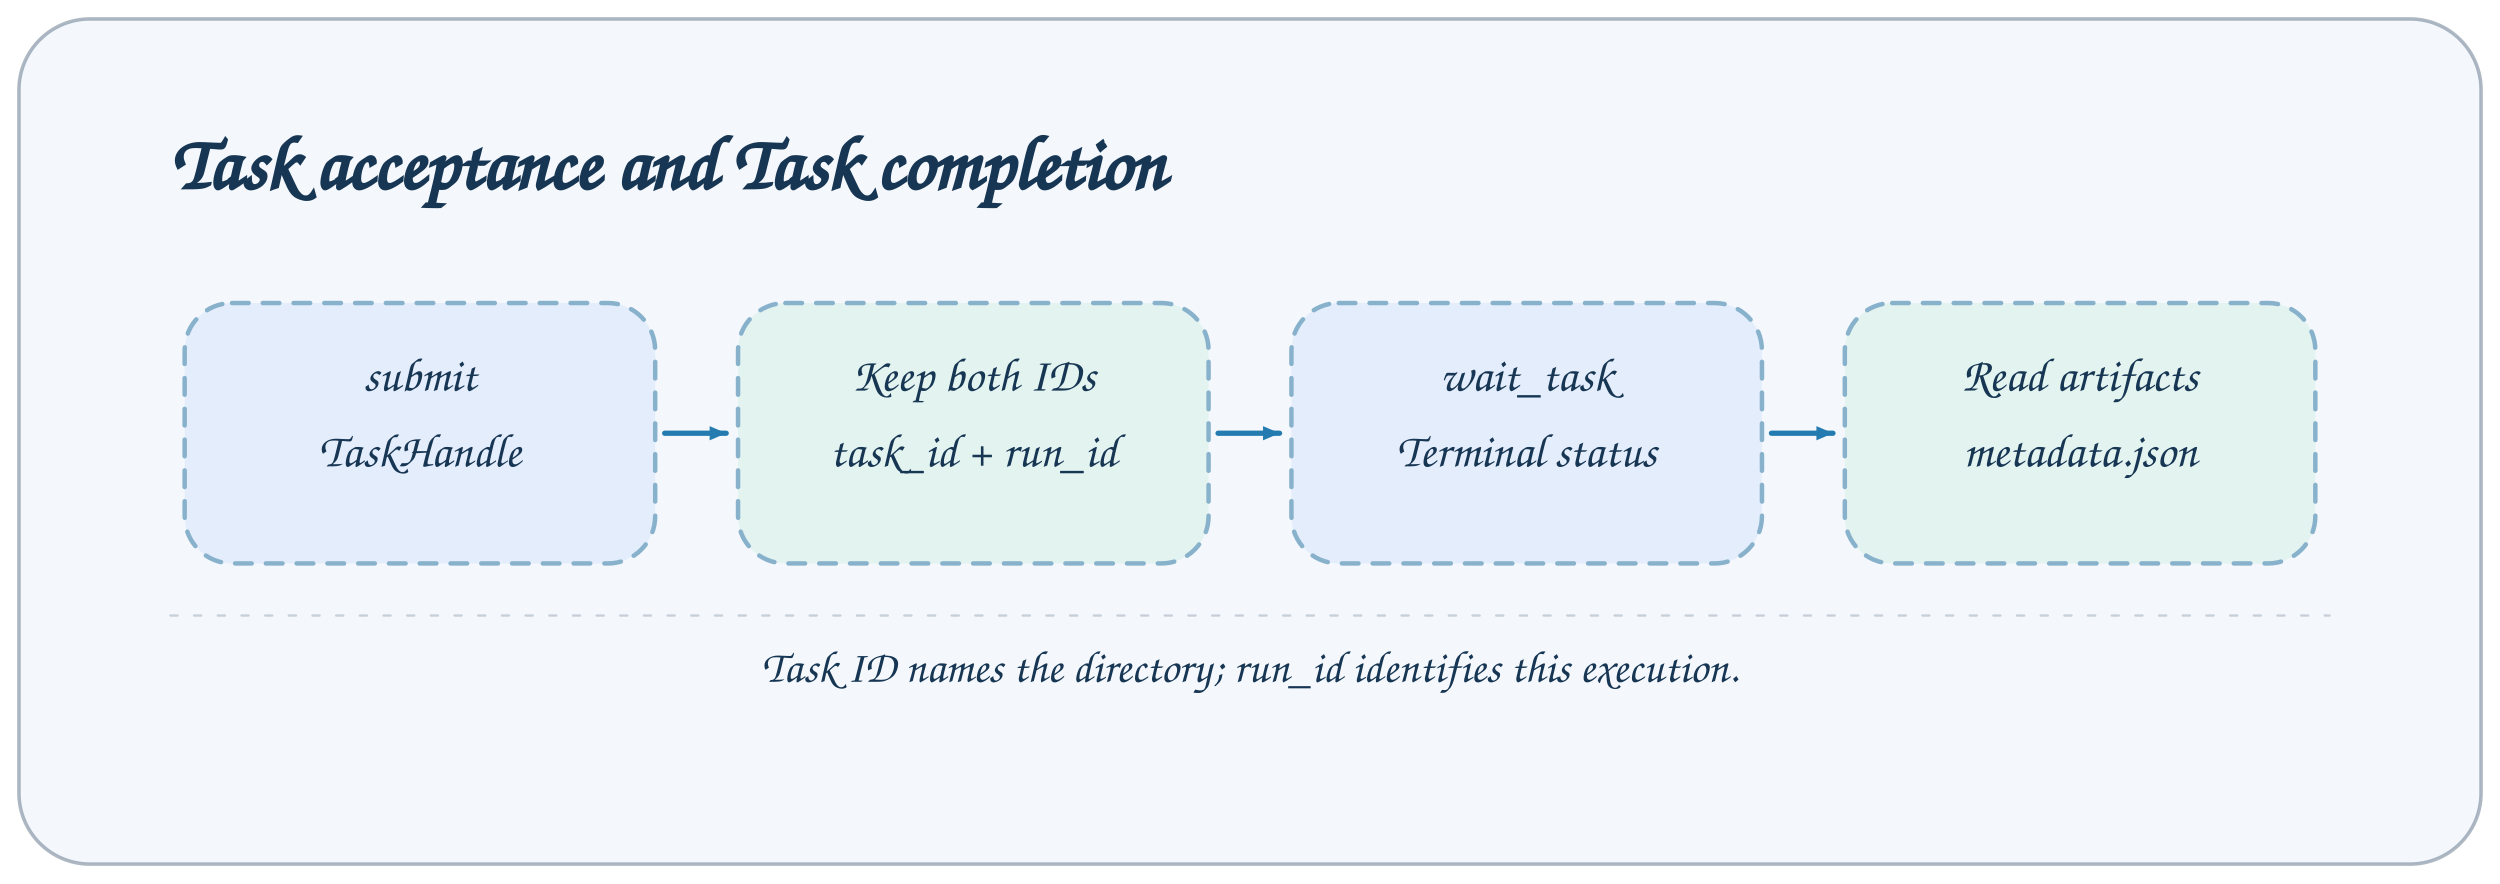
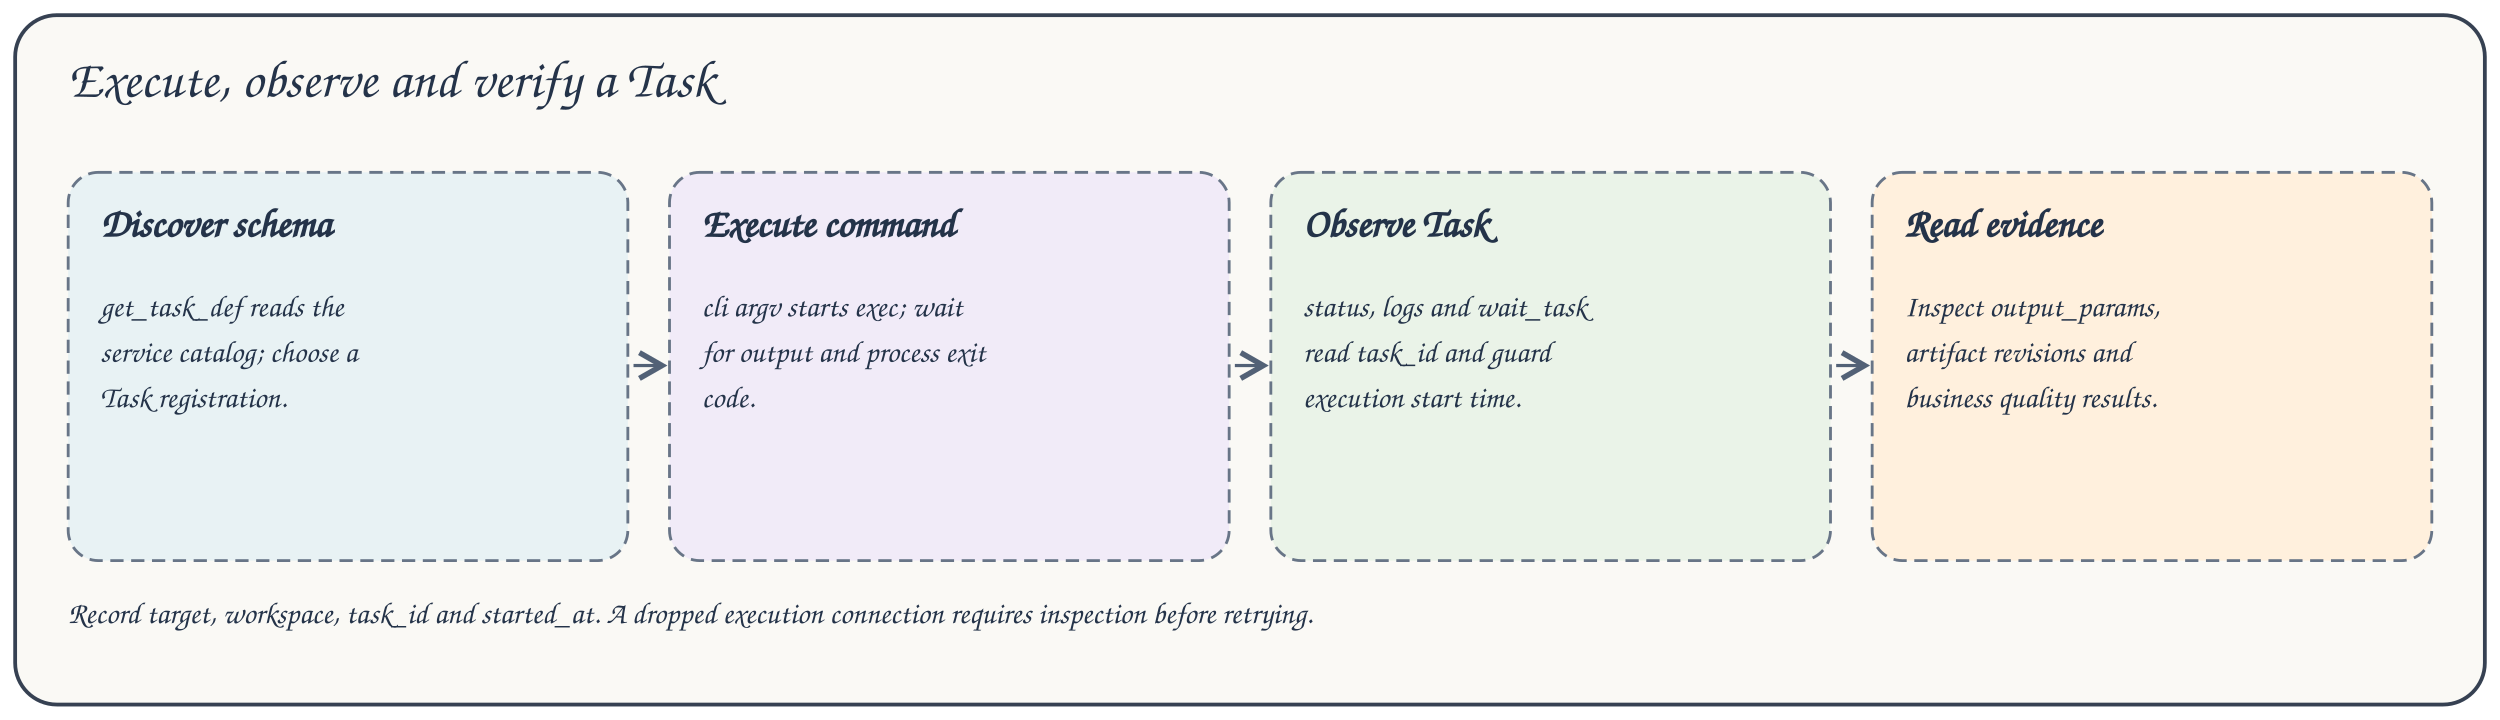
- <svg xmlns="http://www.w3.org/2000/svg" width="1056" height="373" viewBox="0 0 1056 373" role="img" aria-labelledby="title desc" aria-label="Task acceptance and Task completion">
+ <svg xmlns="http://www.w3.org/2000/svg" width="1320" height="380" viewBox="0 0 1320 380" role="img" aria-labelledby="title desc">
  <defs>
-     <marker id="arrow" viewBox="0 0 8 6" refX="7" refY="3" markerWidth="8" markerHeight="6" markerUnits="userSpaceOnUse" orient="auto-start-reverse">
-       <path d="M 0 0 L 7 3 L 0 6 z" fill="#247baf" />
+     <marker id="arrow" markerWidth="10" markerHeight="10" refX="8" refY="5" orient="auto">
+       <path d="M1 1 L8 5 L1 9" fill="none" stroke="#526176" stroke-width="1.7" />
    </marker>
  </defs>
-   <rect x="8" y="8" width="1040.0" height="357.0" rx="30" fill="#f4f8fc" stroke="#173653" stroke-width="1.5" stroke-linejoin="round" stroke-opacity="0.35" />
-   <g transform="translate(28 28)" font-family="'Comic Sans MS', 'Chalkboard SE', 'Comic Neue', cursive" data-diagram-content="true">
-     <g font-family="'Comic Sans MS', 'Chalkboard SE', 'Comic Neue', cursive" fill="#173653">
-       <text text-anchor="start" x="44" y="52" font-size="32" font-weight="700">Task acceptance and Task completion</text>
-       <rect x="50.0" y="100" width="198.75" height="110" rx="20" fill="#e4edfc" stroke="#88b2cc" stroke-width="1.9" stroke-dasharray="7 6" stroke-linecap="round" />
-       <text x="149.375" y="137" text-anchor="middle" font-size="20">submit</text>
-       <text x="149.375" y="169" text-anchor="middle" font-size="20">TaskHandle</text>
-       <path stroke-linecap="round" stroke-linejoin="round" d="M252.75 155H278.75" stroke="#247baf" stroke-width="2.2" marker-end="url(#arrow)" fill="none" />
-       <rect x="283.75" y="100" width="198.75" height="110" rx="20" fill="#e2f3f0" stroke="#88b2cc" stroke-width="1.9" stroke-dasharray="7 6" stroke-linecap="round" />
-       <text x="383.125" y="137" text-anchor="middle" font-size="20">Keep both IDs</text>
-       <text x="383.125" y="169" text-anchor="middle" font-size="20">task_id + run_id</text>
-       <path stroke-linecap="round" stroke-linejoin="round" d="M486.5 155H512.5" stroke="#247baf" stroke-width="2.2" marker-end="url(#arrow)" fill="none" />
-       <rect x="517.5" y="100" width="198.75" height="110" rx="20" fill="#e4edfc" stroke="#88b2cc" stroke-width="1.9" stroke-dasharray="7 6" stroke-linecap="round" />
-       <text x="616.875" y="137" text-anchor="middle" font-size="20">wait_task</text>
-       <text x="616.875" y="169" text-anchor="middle" font-size="20">Terminal status</text>
-       <path stroke-linecap="round" stroke-linejoin="round" d="M720.25 155H746.25" stroke="#247baf" stroke-width="2.2" marker-end="url(#arrow)" fill="none" />
-       <rect x="751.25" y="100" width="198.75" height="110" rx="20" fill="#e2f3f0" stroke="#88b2cc" stroke-width="1.9" stroke-dasharray="7 6" stroke-linecap="round" />
-       <text x="850.625" y="137" text-anchor="middle" font-size="20">Read artifacts</text>
-       <text x="850.625" y="169" text-anchor="middle" font-size="20">metadata.json</text>
-       <text x="500.0" y="260.0" font-size="19" text-anchor="middle">Task ID names the directory; run_id identifies this execution.</text>
-     </g>
-     <path d="M 44 232 H 956" fill="none" stroke="#173653" stroke-opacity="0.2" stroke-width="1" stroke-dasharray="3 7" stroke-linecap="round" />
+   <rect x="8" y="8" width="1304" height="364" rx="22" fill="#faf9f5" stroke="#364152" stroke-width="2" />
+   <g font-family="Comic Sans MS, Chalkboard SE, Comic Neue, cursive" fill="#243349">
+     <text x="36" y="51" font-size="28">Execute, observe and verify a Task</text>
+     <rect x="36.0" y="91" width="295.5" height="205" rx="16" fill="#e8f2f4" stroke="#687587" stroke-width="1.5" stroke-dasharray="7 4" />
+     <text x="53.0" y="125" font-size="21" font-weight="bold">Discover schema</text>
+     <text x="53.0" y="167" font-size="16">get_task_def reads the</text>
+     <text x="53.0" y="191" font-size="16">service catalog; choose a</text>
+     <text x="53.0" y="215" font-size="16">Task registration.</text>
+     <path d="M334.5 193 H349.5" fill="none" stroke="#526176" stroke-width="1.7" marker-end="url(#arrow)" />
+     <rect x="353.5" y="91" width="295.5" height="205" rx="16" fill="#f1ebf8" stroke="#687587" stroke-width="1.5" stroke-dasharray="7 4" />
+     <text x="370.5" y="125" font-size="21" font-weight="bold">Execute command</text>
+     <text x="370.5" y="167" font-size="16">cli argv starts exec; wait</text>
+     <text x="370.5" y="191" font-size="16">for output and process exit</text>
+     <text x="370.5" y="215" font-size="16">code.</text>
+     <path d="M652.0 193 H667.0" fill="none" stroke="#526176" stroke-width="1.7" marker-end="url(#arrow)" />
+     <rect x="671.0" y="91" width="295.5" height="205" rx="16" fill="#eaf3e8" stroke="#687587" stroke-width="1.5" stroke-dasharray="7 4" />
+     <text x="688.0" y="125" font-size="21" font-weight="bold">Observe Task</text>
+     <text x="688.0" y="167" font-size="16">status, logs and wait_task</text>
+     <text x="688.0" y="191" font-size="16">read task_id and guard</text>
+     <text x="688.0" y="215" font-size="16">execution start time.</text>
+     <path d="M969.5 193 H984.5" fill="none" stroke="#526176" stroke-width="1.7" marker-end="url(#arrow)" />
+     <rect x="988.5" y="91" width="295.5" height="205" rx="16" fill="#fff0dd" stroke="#687587" stroke-width="1.5" stroke-dasharray="7 4" />
+     <text x="1005.5" y="125" font-size="21" font-weight="bold">Read evidence</text>
+     <text x="1005.5" y="167" font-size="16">Inspect output_params,</text>
+     <text x="1005.5" y="191" font-size="16">artifact revisions and</text>
+     <text x="1005.5" y="215" font-size="16">business quality results.</text>
+     <text x="36" y="329" font-size="16">Record target, workspace, task_id and started_at. A dropped execution connection requires inspection before retrying.</text>
  </g>
</svg>
